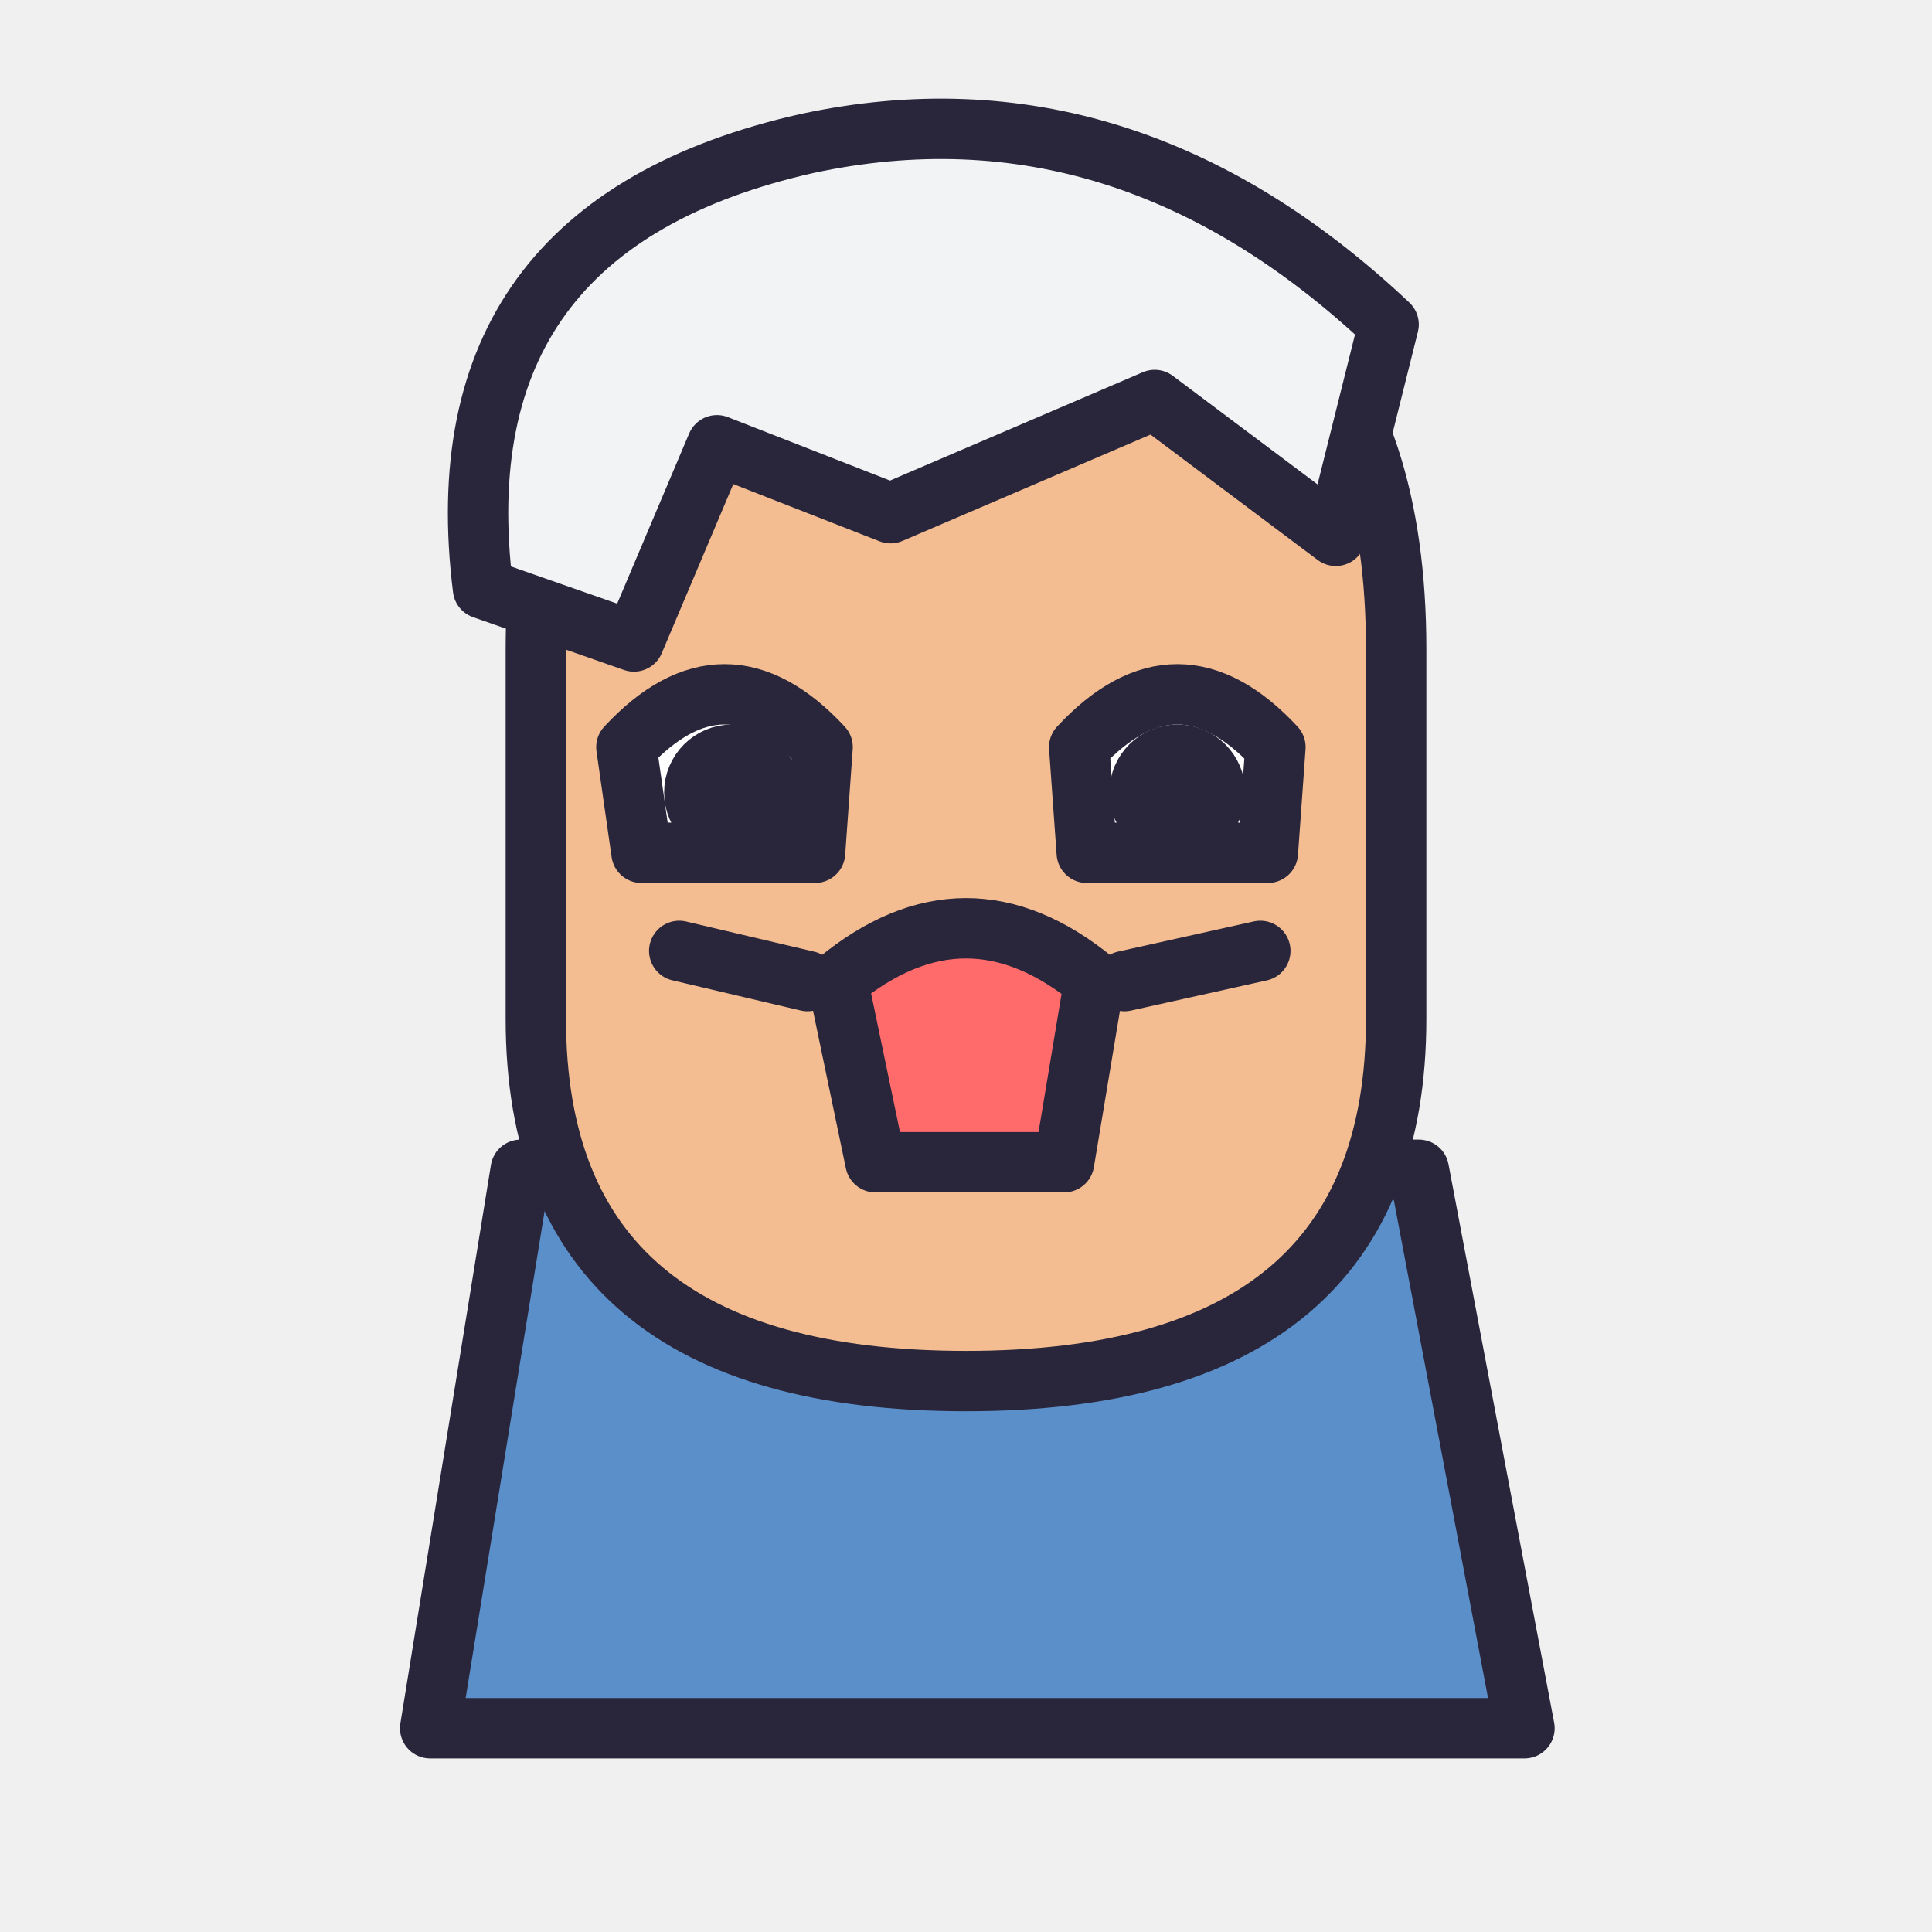
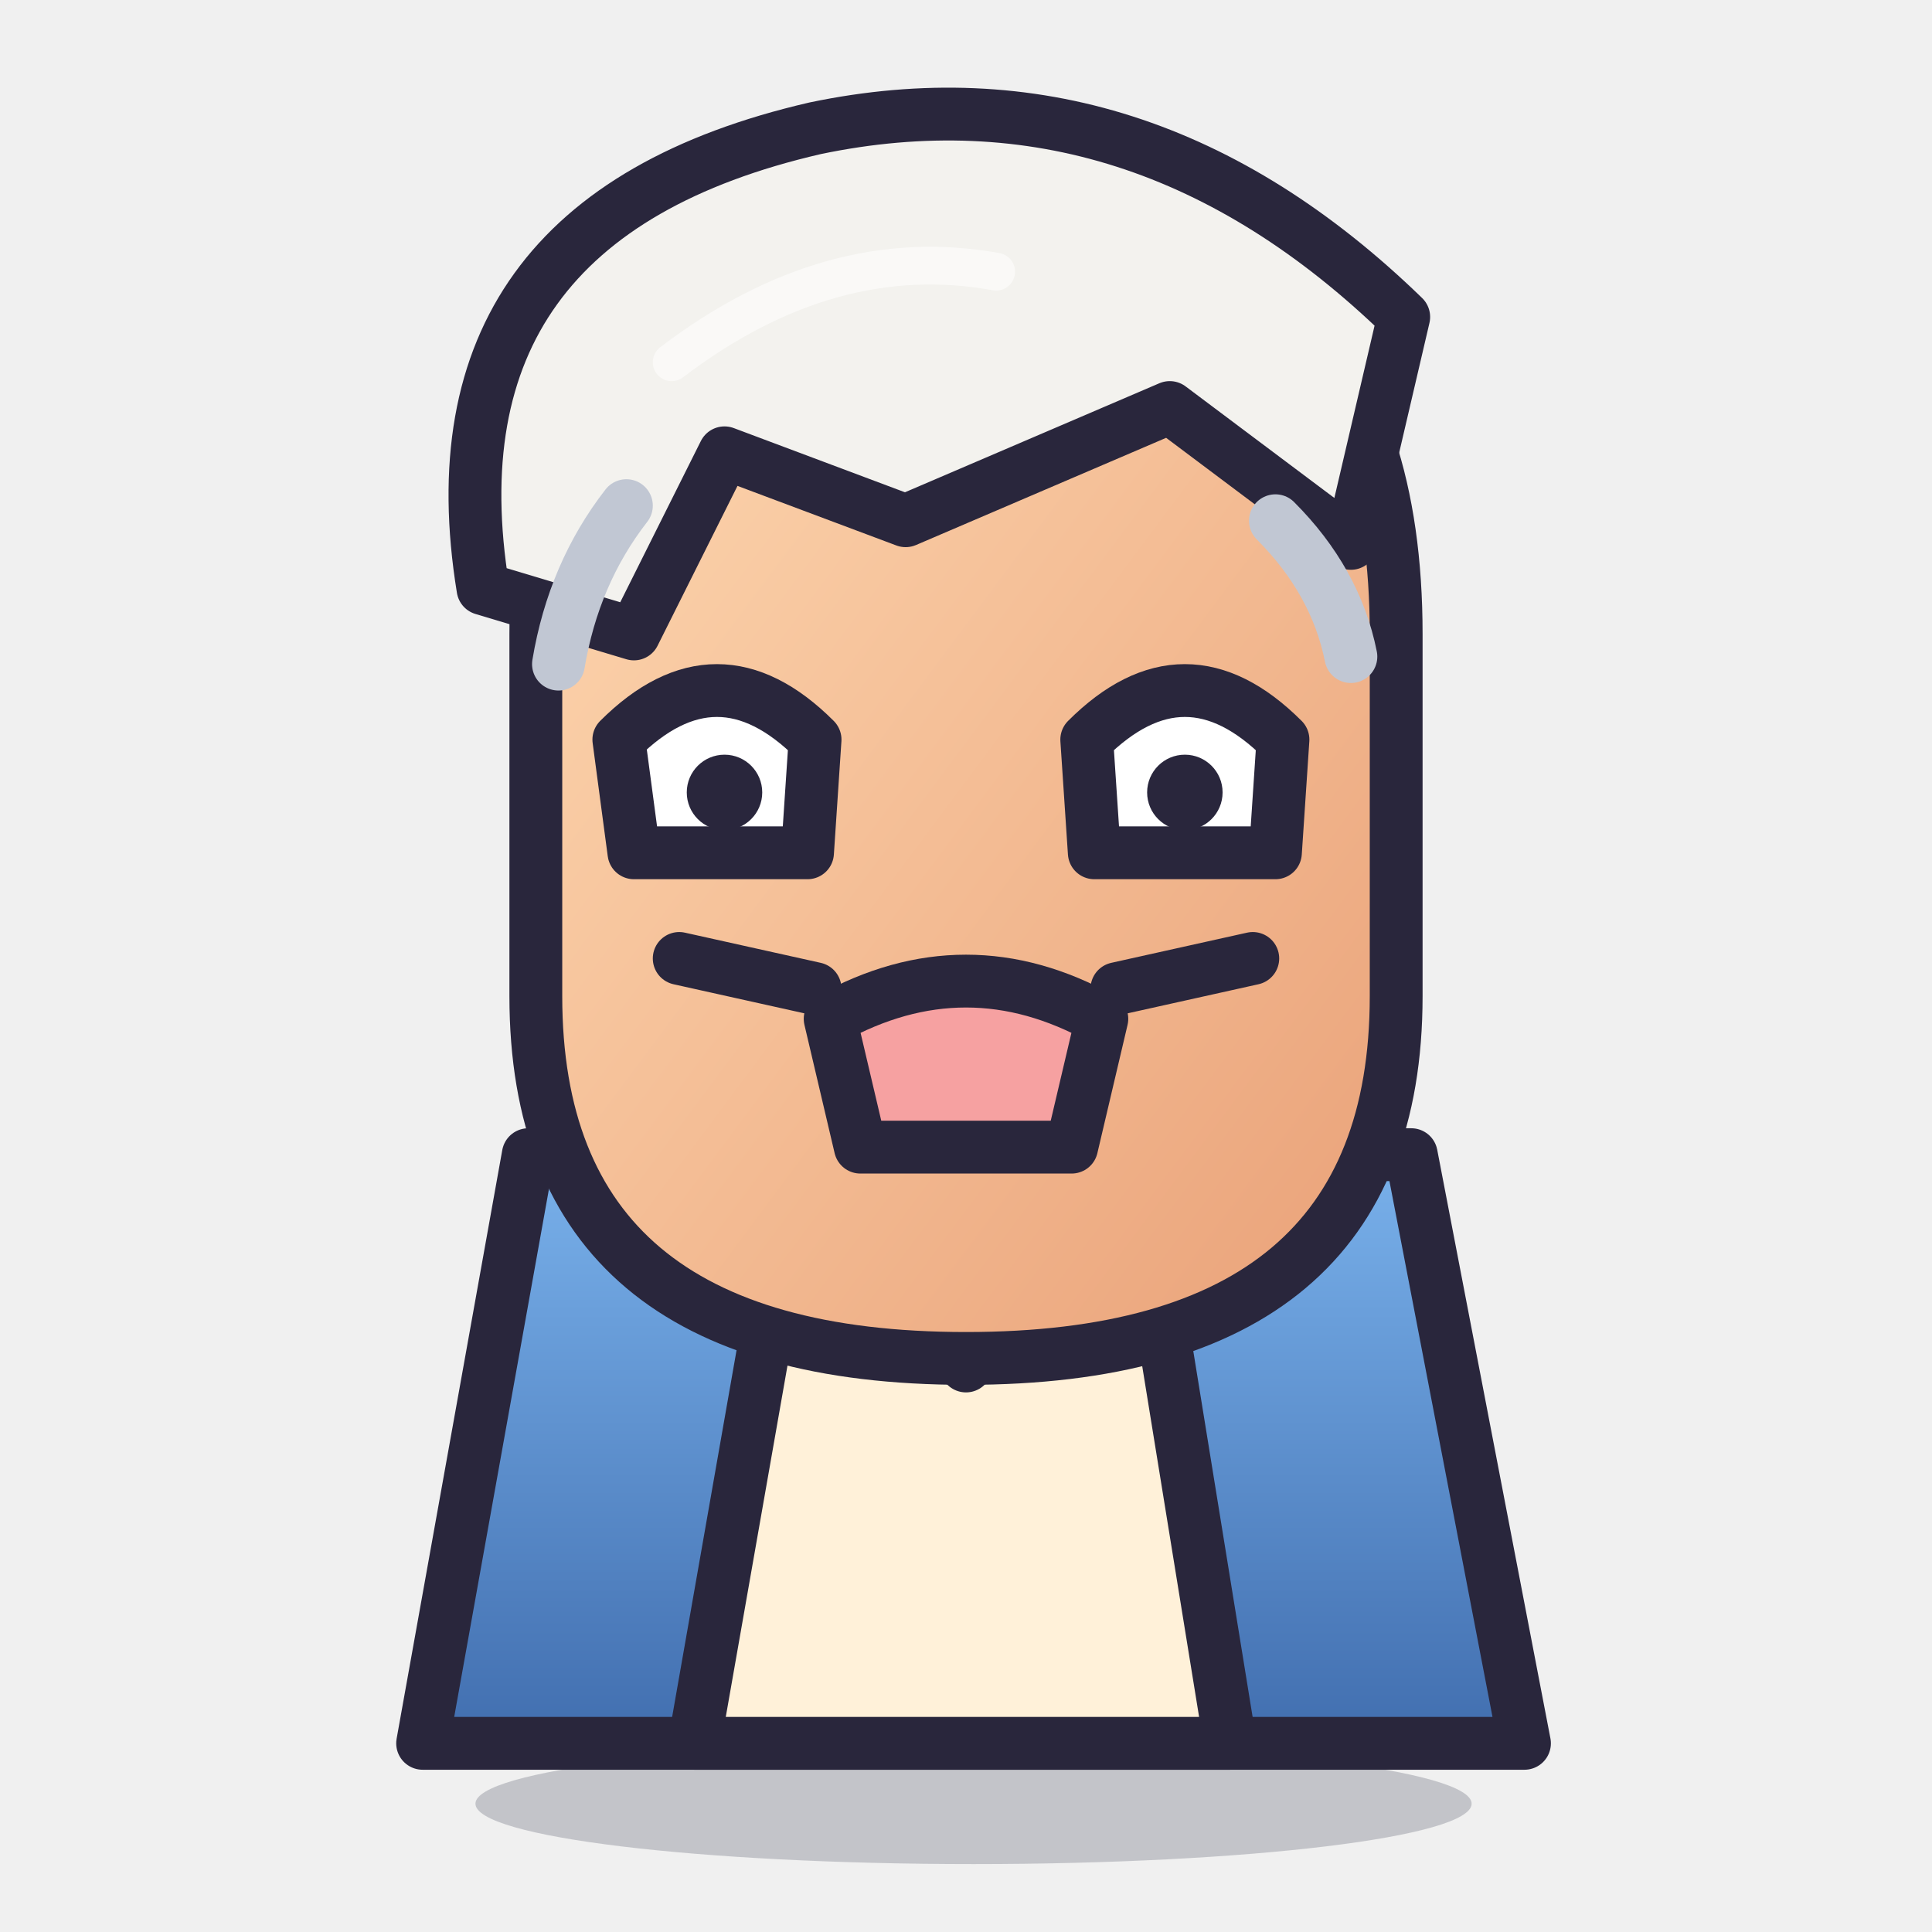
<svg xmlns="http://www.w3.org/2000/svg" viewBox="0 0 256 256">
-   <g stroke="#29263c" stroke-width="8" stroke-linejoin="round" stroke-linecap="round">
-     <path fill="#5b8fc9" d="M57 229l12-74h119l14 74z" />
-     <path fill="#f4bd91" d="M71 86q0-58 57-58t57 58v49q0 48-57 48t-57-48z" />
-     <path fill="#f2f3f4" d="M64 78q-6-48 43-59 42-9 77 24l-7 28-24-18-35 15-23-9-11 26z" />
-     <path fill="#fff" d="M83 99q13-14 26 0l-1 14H85zM143 99q13-14 26 0l-1 14h-24z" />
-     <circle fill="#29263c" cx="97" cy="105" r="5" />
-     <circle fill="#29263c" cx="156" cy="105" r="5" />
-     <path fill="#ff6b6b" d="M111 130q17-14 34 0l-4 24h-25z" />
-     <path fill="none" d="M90 126l17 4M149 130l18-4" />
+   <defs>
+     <linearGradient id="coat" x1="0" y1="0" x2="0" y2="1">
+       <stop stop-color="#79b1eb" />
+       <stop offset="1" stop-color="#416eaf" />
+     </linearGradient>
+     <linearGradient id="skin" x1="0" y1="0" x2="1" y2="1">
+       <stop stop-color="#ffdbb4" />
+       <stop offset="1" stop-color="#e9a077" />
+     </linearGradient>
+   </defs>
+   <ellipse cx="129" cy="239" rx="66" ry="8" fill="#11162e" opacity=".2" />
+   <g stroke="#29263c" stroke-width="7" stroke-linejoin="round" stroke-linecap="round">
+     <path fill="url(#coat)" d="M56 231l14-78h117l15 78z" />
+     <path fill="#fff1d9" d="m105 157 23 24 23-24 12 74H92z" />
+     <path fill="url(#skin)" d="M71 84q0-57 57-57t57 57v48q0 48-57 48t-57-48z" />
+     <path fill="#f3f2ee" d="M64 78q-8-49 44-61 43-9 78 25l-7 30-24-18-35 15-24-9-12 24z" />
+     <path fill="#fff" d="M82 98q13-13 26 0l-1 15H84zM144 98q13-13 26 0l-1 15h-24z" />
+     <circle cx="96" cy="105" r="5" fill="#29263c" stroke="none" />
+     <circle cx="157" cy="105" r="5" fill="#29263c" stroke="none" />
+     <path fill="none" d="M90 127l18 4M148 131l18-4" />
+     <path fill="#f6a1a1" d="M110 135q18-10 36 0l-4 17h-28z" />
+     <path fill="#e0e5ef" d="M83 67q-7 9-9 21M169 69q8 8 10 18" stroke="#c1c7d3" />
  </g>
+   <path d="M89 48q21-16 43-12" fill="none" stroke="#fff" stroke-width="5" opacity=".55" stroke-linecap="round" />
</svg>
